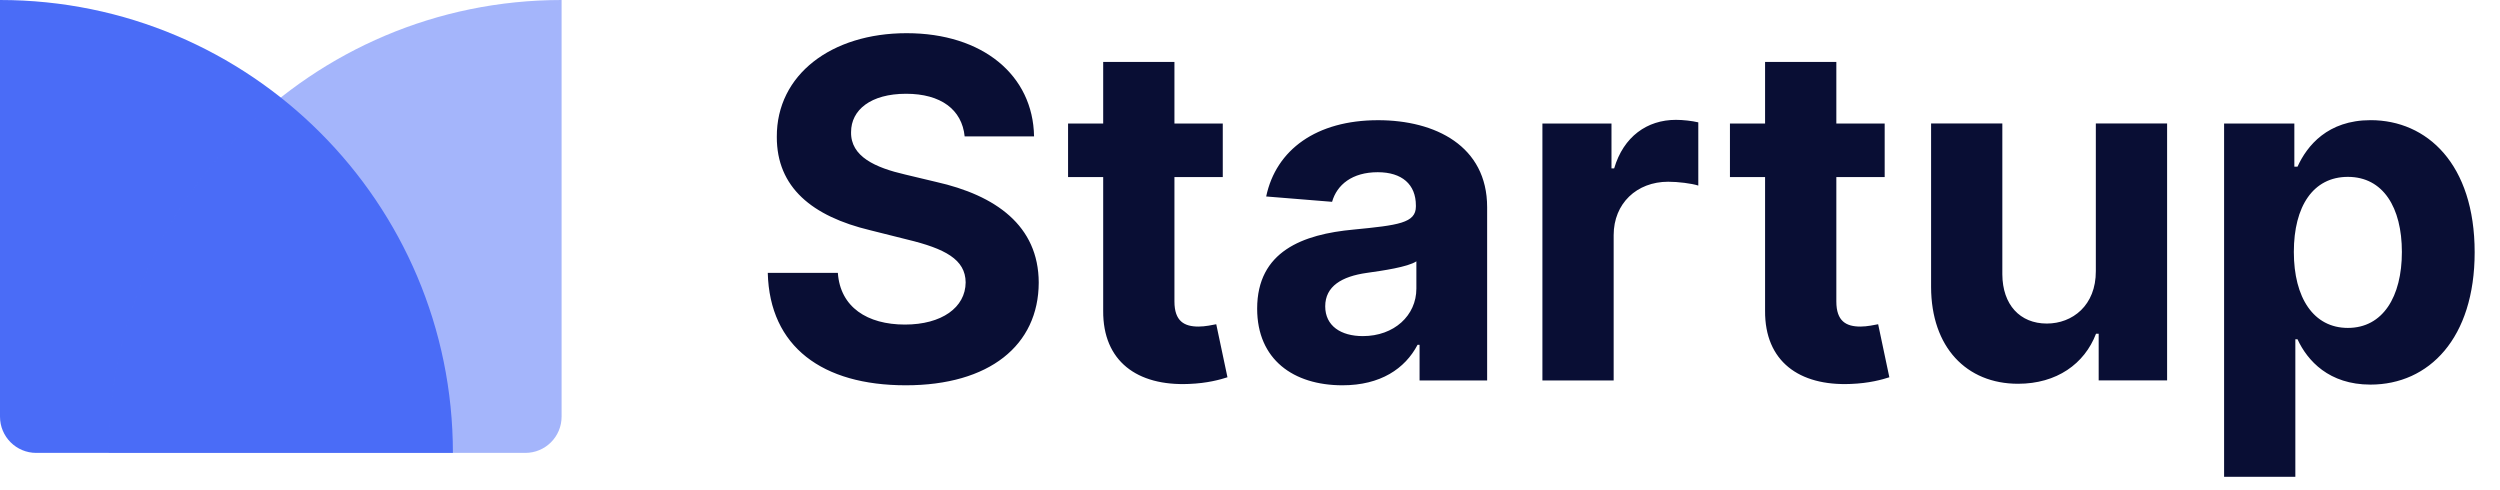
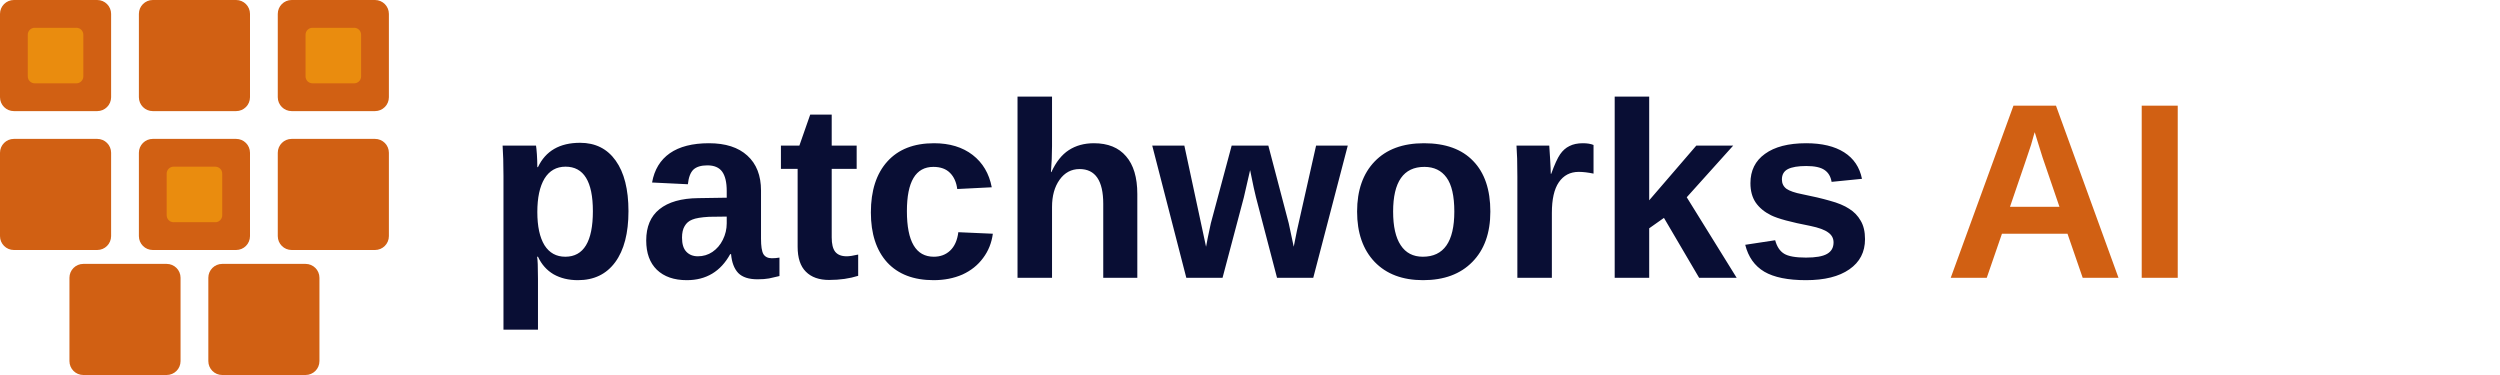
- <svg xmlns="http://www.w3.org/2000/svg" fill="none" height="27" viewBox="0 0 138 27" width="138">
-   <path d="m53.248 7.529h3.832c-.055-3.37-2.825-5.697-7.035-5.697-4.146 0-7.183 2.29-7.165 5.724-.009 2.788 1.957 4.386 5.152 5.152l2.059.517c2.059.498 3.204 1.089 3.213 2.364-.009 1.385-1.32 2.327-3.352 2.327-2.077 0-3.573-.96-3.702-2.853h-3.869c.102 4.09 3.028 6.205 7.617 6.205 4.616 0 7.331-2.207 7.34-5.669-.009-3.148-2.382-4.82-5.669-5.558l-1.699-.406c-1.643-.379-3.019-.988-2.991-2.345 0-1.219 1.08-2.114 3.038-2.114 1.911 0 3.084.868 3.232 2.354zm14.249-.711h-2.668v-3.398h-3.933v3.398h-1.939v2.955h1.939v7.386c-.018 2.779 1.874 4.155 4.727 4.035 1.016-.037 1.736-.24 2.133-.369l-.619-2.927c-.194.037-.609.129-.979.129-.785 0-1.329-.295-1.329-1.385v-6.869h2.668zm6.606 14.45c2.096 0 3.453-.914 4.146-2.234h.111v1.967h3.73v-9.565c0-3.379-2.862-4.801-6.02-4.801-3.398 0-5.632 1.625-6.177 4.21l3.638.295c.268-.942 1.108-1.634 2.521-1.634 1.339 0 2.105.674 2.105 1.837v.055c0 .914-.97 1.034-3.435 1.274-2.807.259-5.327 1.2-5.327 4.367 0 2.807 2.003 4.229 4.709 4.229zm1.126-2.715c-1.21 0-2.077-.563-2.077-1.643 0-1.108.914-1.653 2.299-1.847.859-.12 2.262-.323 2.733-.637v1.505c0 1.486-1.228 2.622-2.955 2.622zm9.912 2.447h3.933v-8.023c0-1.745 1.274-2.945 3.01-2.945.545 0 1.293.092 1.662.212v-3.49c-.351-.083-.84-.138-1.237-.138-1.588 0-2.89.923-3.407 2.678h-.148v-2.474h-3.813zm18.893-14.182h-2.668v-3.398h-3.934v3.398h-1.939v2.955h1.939v7.386c-.018 2.779 1.874 4.155 4.728 4.035 1.015-.037 1.735-.24 2.132-.369l-.618-2.927c-.194.037-.61.129-.979.129-.785 0-1.329-.295-1.329-1.385v-6.869h2.668zm11.656 8.143c.01 1.902-1.292 2.899-2.705 2.899-1.486 0-2.447-1.043-2.456-2.715v-8.328h-3.933v9.03c.009 3.315 1.948 5.337 4.801 5.337 2.133 0 3.666-1.099 4.303-2.761h.147v2.576h3.777v-14.182h-3.934zm7.08 11.357h3.933v-7.59h.12c.545 1.182 1.736 2.502 4.026 2.502 3.231 0 5.752-2.558 5.752-7.303 0-4.875-2.632-7.294-5.743-7.294-2.373 0-3.509 1.413-4.035 2.567h-.175v-2.382h-3.878zm3.85-12.409c0-2.53 1.071-4.146 2.982-4.146 1.948 0 2.982 1.69 2.982 4.146 0 2.474-1.052 4.192-2.982 4.192-1.893 0-2.982-1.662-2.982-4.192z" fill="#090e34" />
-   <g fill="#4a6cf7">
-     <path d="m0 0c13.807 0 25 11.193 25 25h-23c-1.105 0-2-.895-2-2z" />
-     <path d="m6 25c0-13.807 11.193-25 25-25v23c0 1.105-.895 2-2 2z" opacity=".5" />
+ <svg xmlns="http://www.w3.org/2000/svg" fill="none" height="27" viewBox="0 0 180 27" width="180">
+   <text x="35" y="20" font-family="Arial, sans-serif" font-size="18" font-weight="600" fill="#090e34">patchworks</text>
+   <text x="140" y="20" font-family="Arial, sans-serif" font-size="18" font-weight="600" fill="#d16013">AI</text>
+   <g fill="#d16013">
+     <rect x="0" y="0" width="8" height="8" rx="1" />
+     <rect x="10" y="0" width="8" height="8" rx="1" />
+     <rect x="20" y="0" width="8" height="8" rx="1" />
+     <rect x="0" y="10" width="8" height="8" rx="1" />
+     <rect x="10" y="10" width="8" height="8" rx="1" />
+     <rect x="20" y="10" width="8" height="8" rx="1" />
+     <rect x="5" y="19" width="8" height="8" rx="1" />
+     <rect x="15" y="19" width="8" height="8" rx="1" />
+   </g>
+   <g fill="#f59e0b" opacity="0.7">
+     <rect x="2" y="2" width="4" height="4" rx="0.5" />
+     <rect x="12" y="12" width="4" height="4" rx="0.5" />
+     <rect x="22" y="2" width="4" height="4" rx="0.5" />
  </g>
</svg>
